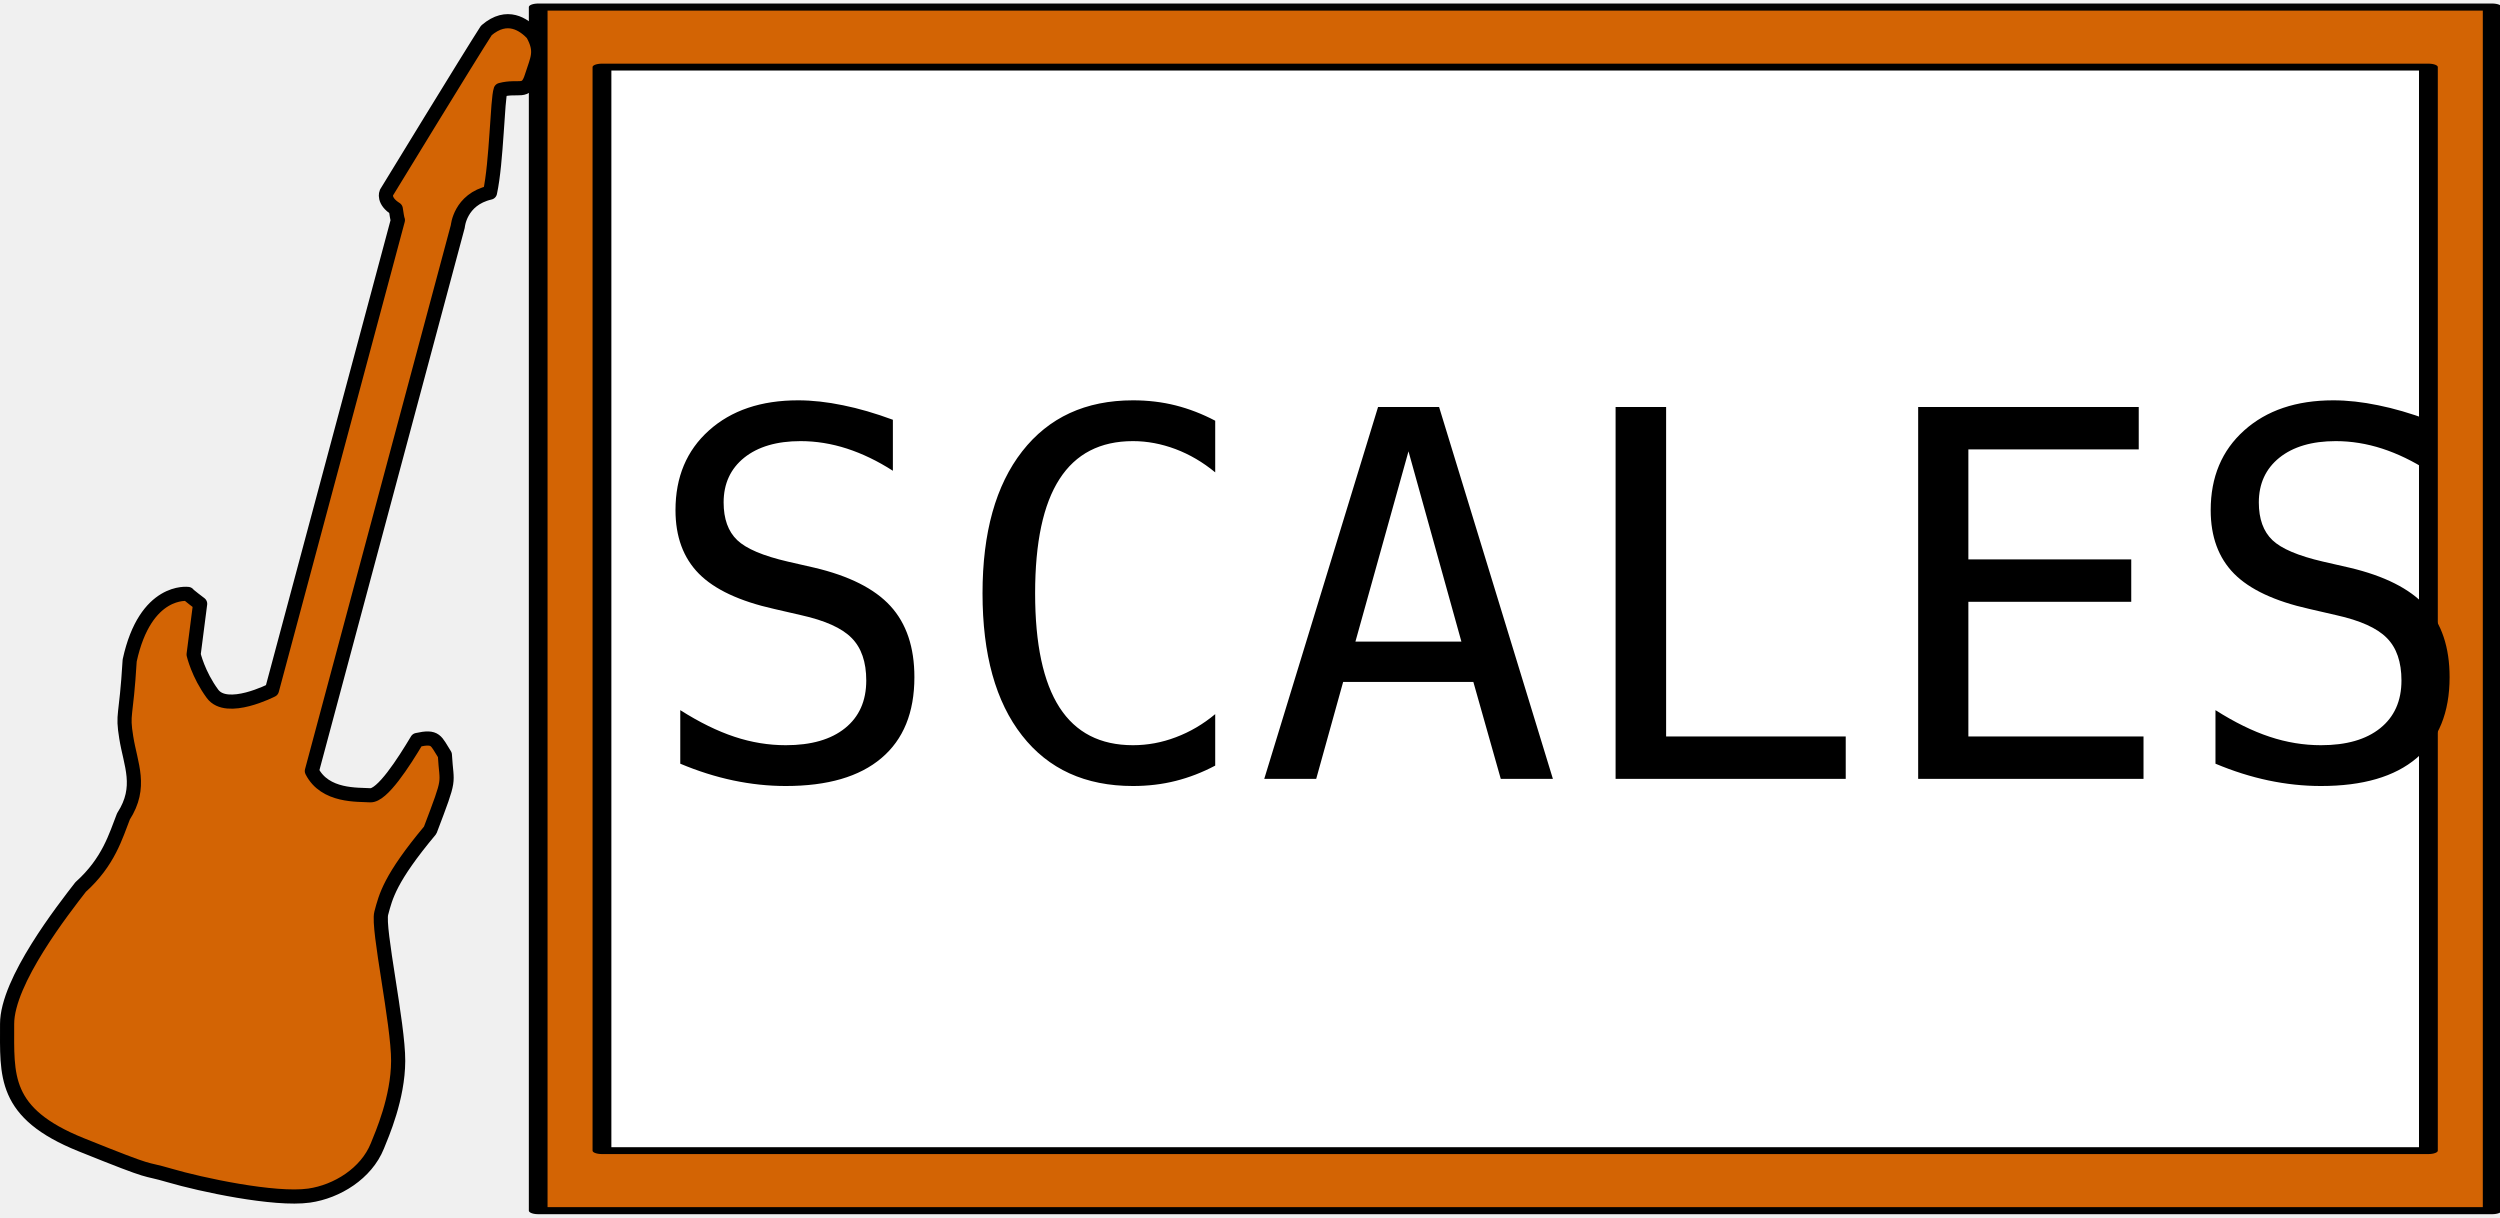
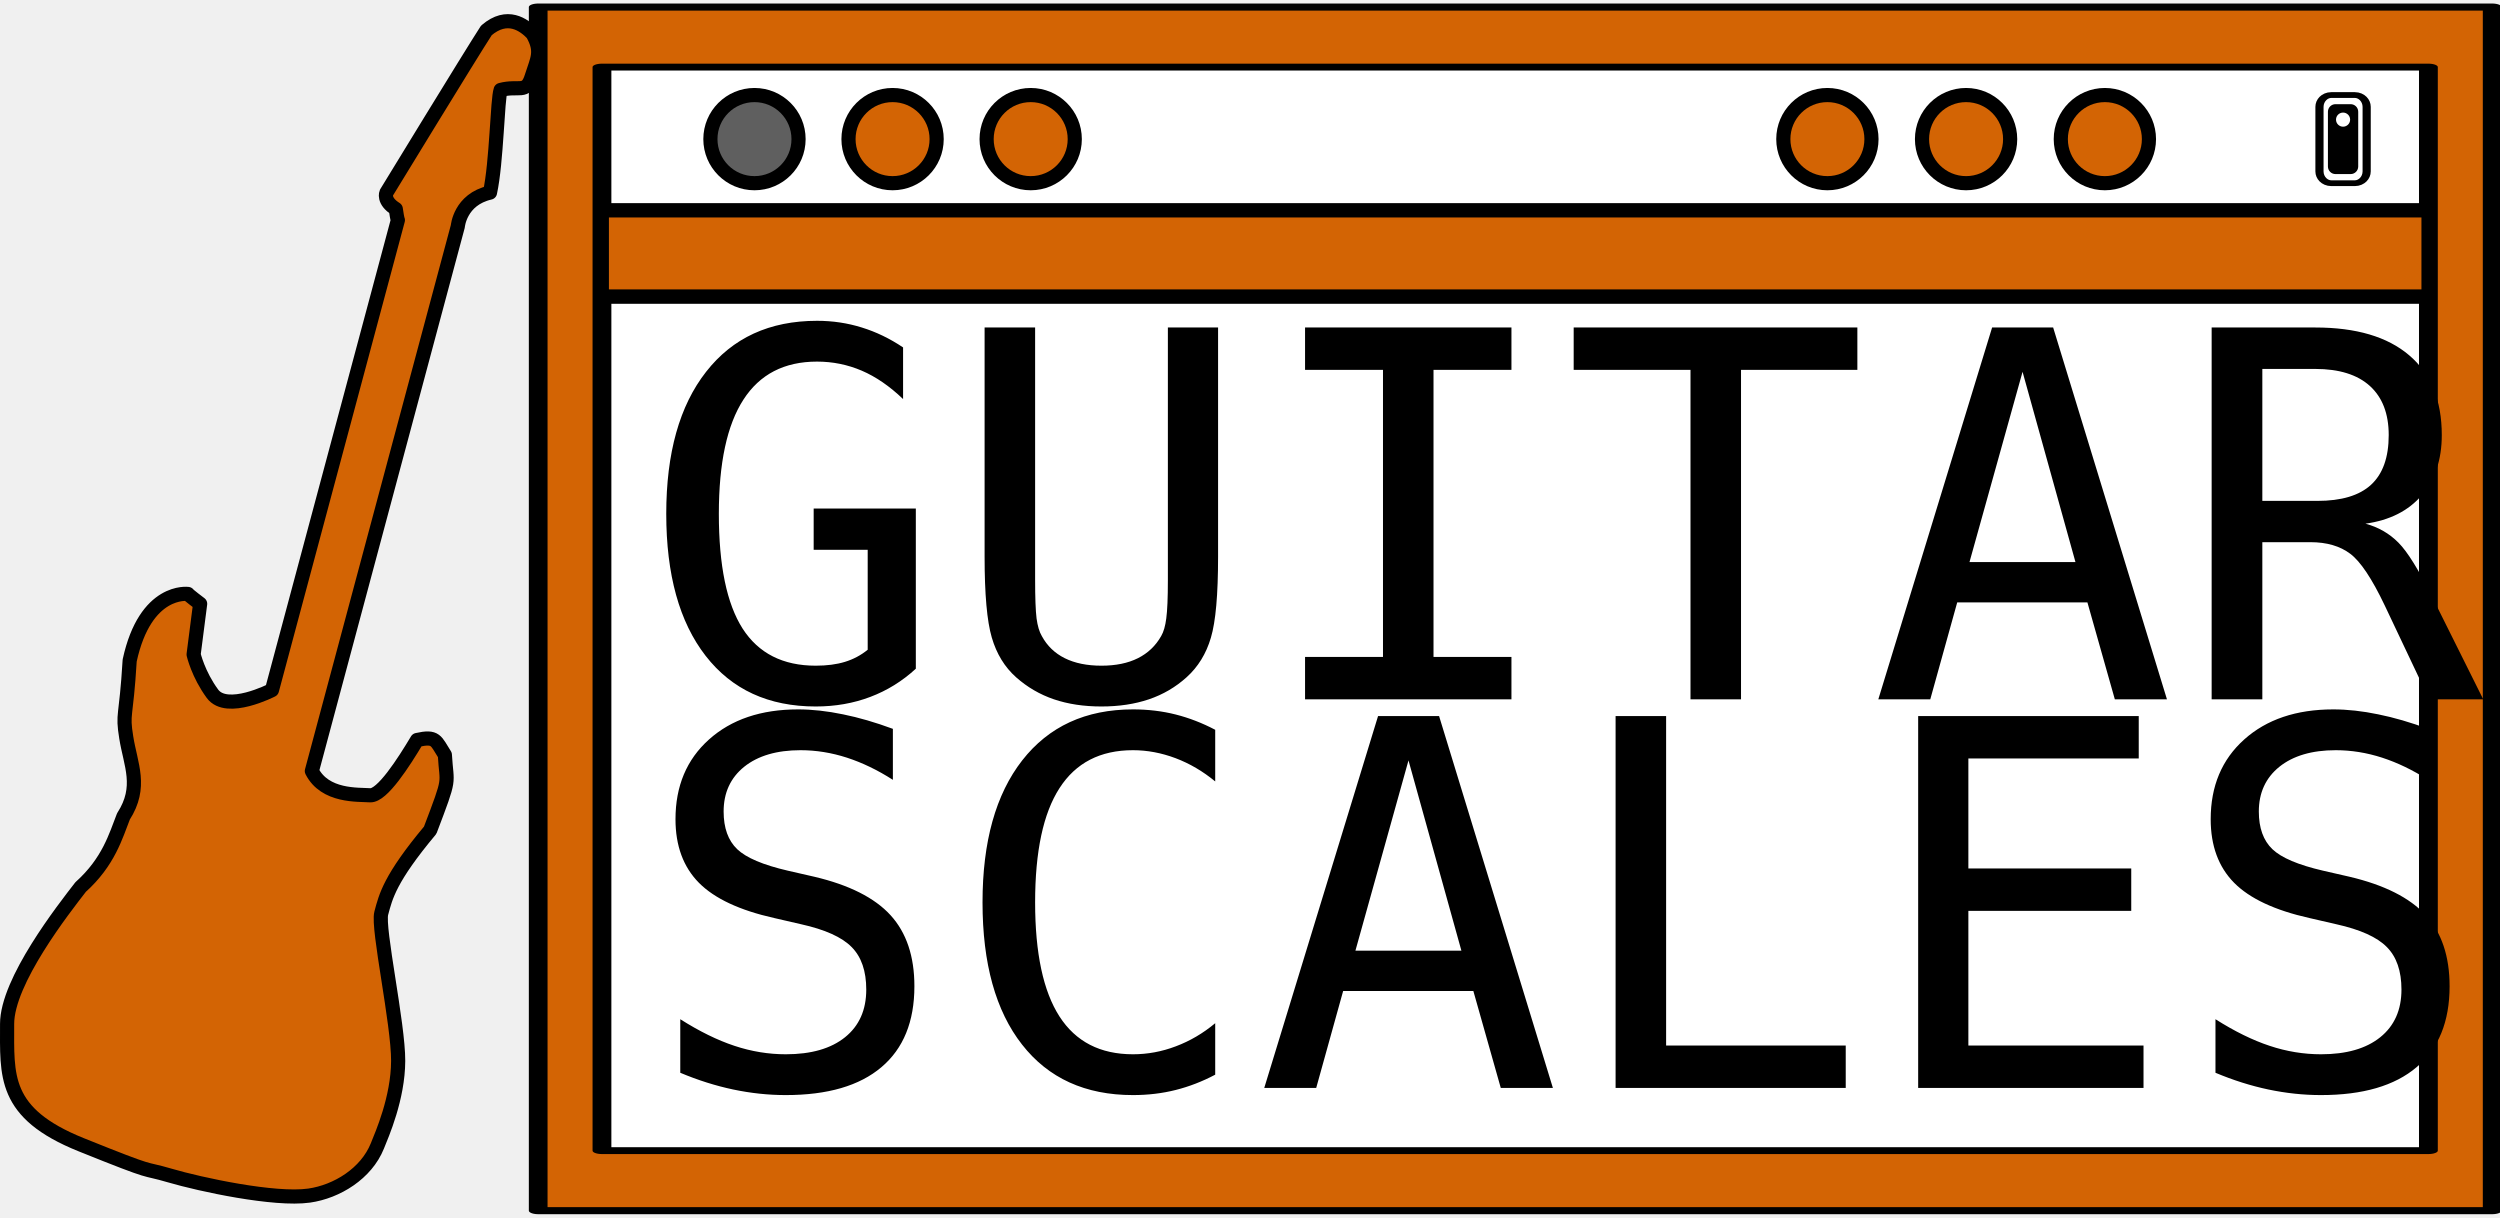
<svg xmlns="http://www.w3.org/2000/svg" width="100%" height="100%" viewBox="0 0 2944 1434" version="1.1" xml:space="preserve" style="fill-rule:evenodd;clip-rule:evenodd;stroke-linecap:round;stroke-linejoin:round;stroke-miterlimit:1.5;">
  <g transform="matrix(1,0,0,1,-282.3831,-523.1627)">
    <g transform="matrix(2.559026,0,0,0.968213,-1879.394,-447.2681)">
      <rect x="1092.43" y="1010.897" width="899.168" height="1463.854" style="fill:rgb(211,100,4);stroke:black;stroke-width:8.61px;" />
    </g>
    <g transform="matrix(2.391996,0,0,0.871651,-1621.831,-278.9764)">
      <rect x="1092.43" y="1010.897" width="899.168" height="1463.854" style="fill:white;stroke:black;stroke-width:9.26px;" />
    </g>
-     <g transform="matrix(12.01137,0,0,12.01137,-20122.928,-12991.39)">
-       <g transform="matrix(50,0,0,50,1933.096,1201.506)">
+     <g transform="matrix(0.967045,0,0,1,30.92773,15.46056)">
+       <rect x="993.057" y="755.359" width="2224.101" height="101.598" style="fill:rgb(211,100,4);stroke:black;stroke-width:16.94px;" />
+     </g>
+     <g transform="matrix(12.01137,0,0,12.01137,-20122.928,-13085.032)">
+       <text x="1761.667px" y="1201.506px" style="font-family:'WhiteRabbit', 'White Rabbit', monospace;font-size:50px;">GUITAR</text>
+       <g transform="matrix(50,0,0,50,1933.096,1239.601)">
            </g>
-       <text x="1761.667px" y="1201.506px" style="font-family:'WhiteRabbit', 'White Rabbit', monospace;font-size:50px;">SCALES</text>
+       <text x="1761.667px" y="1239.601px" style="font-family:'WhiteRabbit', 'White Rabbit', monospace;font-size:50px;">SCALES</text>
    </g>
    <g transform="matrix(0.921235,0.246844,-0.246844,0.921235,-71.7613,-593.9212)">
      <path d="M1075.809,1683.573C1075.809,1683.573 1023.169,1690.153 1027.555,1781.542C1042.271,1853.424 1035.117,1845.448 1048.027,1874.394C1061.994,1905.71 1083.214,1928.204 1069.96,1969.439C1067.036,1995.028 1066.927,2028.208 1041.446,2067.408C1028.286,2098.846 983.726,2203.104 997.543,2254.297C1014.096,2315.629 1020.47,2361.934 1124.347,2374.568C1228.224,2387.201 1201.088,2382.054 1240.157,2382.99C1279.227,2383.926 1372.927,2379.325 1412.582,2362.402C1444.552,2348.759 1473.695,2317.715 1478.09,2281.453C1479.962,2266.012 1487.449,2217.816 1475.751,2173.365C1464.053,2128.913 1408.371,2021.475 1408.371,2002.576C1408.371,1981.152 1407.435,1958.592 1440.189,1887.937C1447.676,1814.475 1445.804,1830.384 1433.638,1793.418C1418.197,1779.381 1417.261,1773.298 1395.737,1784.528C1386.847,1815.878 1371.874,1862.67 1357.368,1865.477C1342.863,1868.285 1304.026,1881.854 1280.163,1855.183L1280.163,1158.927C1280.163,1158.927 1274.08,1126.173 1307.77,1108.392C1305.898,1069.556 1286.713,994.689 1287.649,982.524C1308.237,970.826 1319.467,979.716 1320.403,956.788C1321.339,933.86 1325.55,923.566 1307.77,905.318C1294.668,897.363 1270.804,888.005 1251.62,916.08C1240.39,950.705 1184.24,1141.614 1184.24,1141.614C1184.24,1141.614 1182.369,1152.376 1200.617,1157.991C1206.7,1172.029 1206.7,1170.625 1206.7,1170.625L1206.7,1771.427C1206.7,1771.427 1160.377,1813.539 1136.981,1794.822C1113.585,1776.106 1101.887,1753.937 1101.887,1753.937L1093.465,1691.413C1093.465,1691.413 1075.466,1684.154 1075.809,1683.573Z" style="fill:rgb(211,100,4);stroke:black;stroke-width:17.48px;" />
    </g>
+     <g transform="matrix(1,0,0,1,-13.25191,-31.92111)">
+       <circle cx="1184.105" cy="718.916" r="51.903" style="fill:rgb(95,95,95);stroke:black;stroke-width:16.67px;" />
+     </g>
+     <g transform="matrix(1,0,0,1,1250.219,-31.92111)">
+       <circle cx="1184.105" cy="718.916" r="51.903" style="fill:rgb(211,100,4);stroke:black;stroke-width:16.67px;" />
+     </g>
+     <g transform="matrix(1,0,0,1,149.3724,-31.92111)">
+       <circle cx="1184.105" cy="718.916" r="51.903" style="fill:rgb(211,100,4);stroke:black;stroke-width:16.67px;" />
+     </g>
+     <g transform="matrix(1,0,0,1,312.021,-31.92111)">
+       <circle cx="1184.105" cy="718.916" r="51.903" style="fill:rgb(211,100,4);stroke:black;stroke-width:16.67px;" />
+     </g>
+     <g transform="matrix(1,0,0,1,1413.537,-31.92111)">
+       <circle cx="1184.105" cy="718.916" r="51.903" style="fill:rgb(211,100,4);stroke:black;stroke-width:16.67px;" />
+     </g>
+     <g transform="matrix(1,0,0,1,1576.977,-31.92111)">
+       <circle cx="1184.105" cy="718.916" r="51.903" style="fill:rgb(211,100,4);stroke:black;stroke-width:16.67px;" />
+     </g>
+     <g transform="matrix(1.203125,0,0,1.051775,-617.1996,-36.52063)">
+       <path d="M3055.886,657.237L3055.886,718.561C3055.886,723.24 3052.565,727.039 3048.475,727.039L3033.653,727.039C3029.563,727.039 3026.242,723.24 3026.242,718.561L3026.242,657.237C3026.242,652.559 3029.563,648.76 3033.653,648.76L3048.475,648.76C3052.565,648.76 3055.886,652.559 3055.886,657.237Z" />
+     </g>
+     <g transform="matrix(1.874725,0,0,1.326115,-2659.577,-225.2392)">
+       <path d="M3055.886,659.237L3055.886,716.562C3055.886,722.344 3052.565,727.039 3048.475,727.039L3033.653,727.039C3029.563,727.039 3026.242,722.344 3026.242,716.562L3026.242,659.237C3026.242,653.455 3029.563,648.76 3033.653,648.76L3048.475,648.76C3052.565,648.76 3055.886,653.455 3055.886,659.237Z" style="fill:none;stroke:black;stroke-width:5.13px;" />
+     </g>
+     <g transform="matrix(1,0,0,1,0,3.7055)">
+       <circle cx="3041.58" cy="660.34" r="8.311" style="fill:white;" />
+     </g>
  </g>
</svg>
